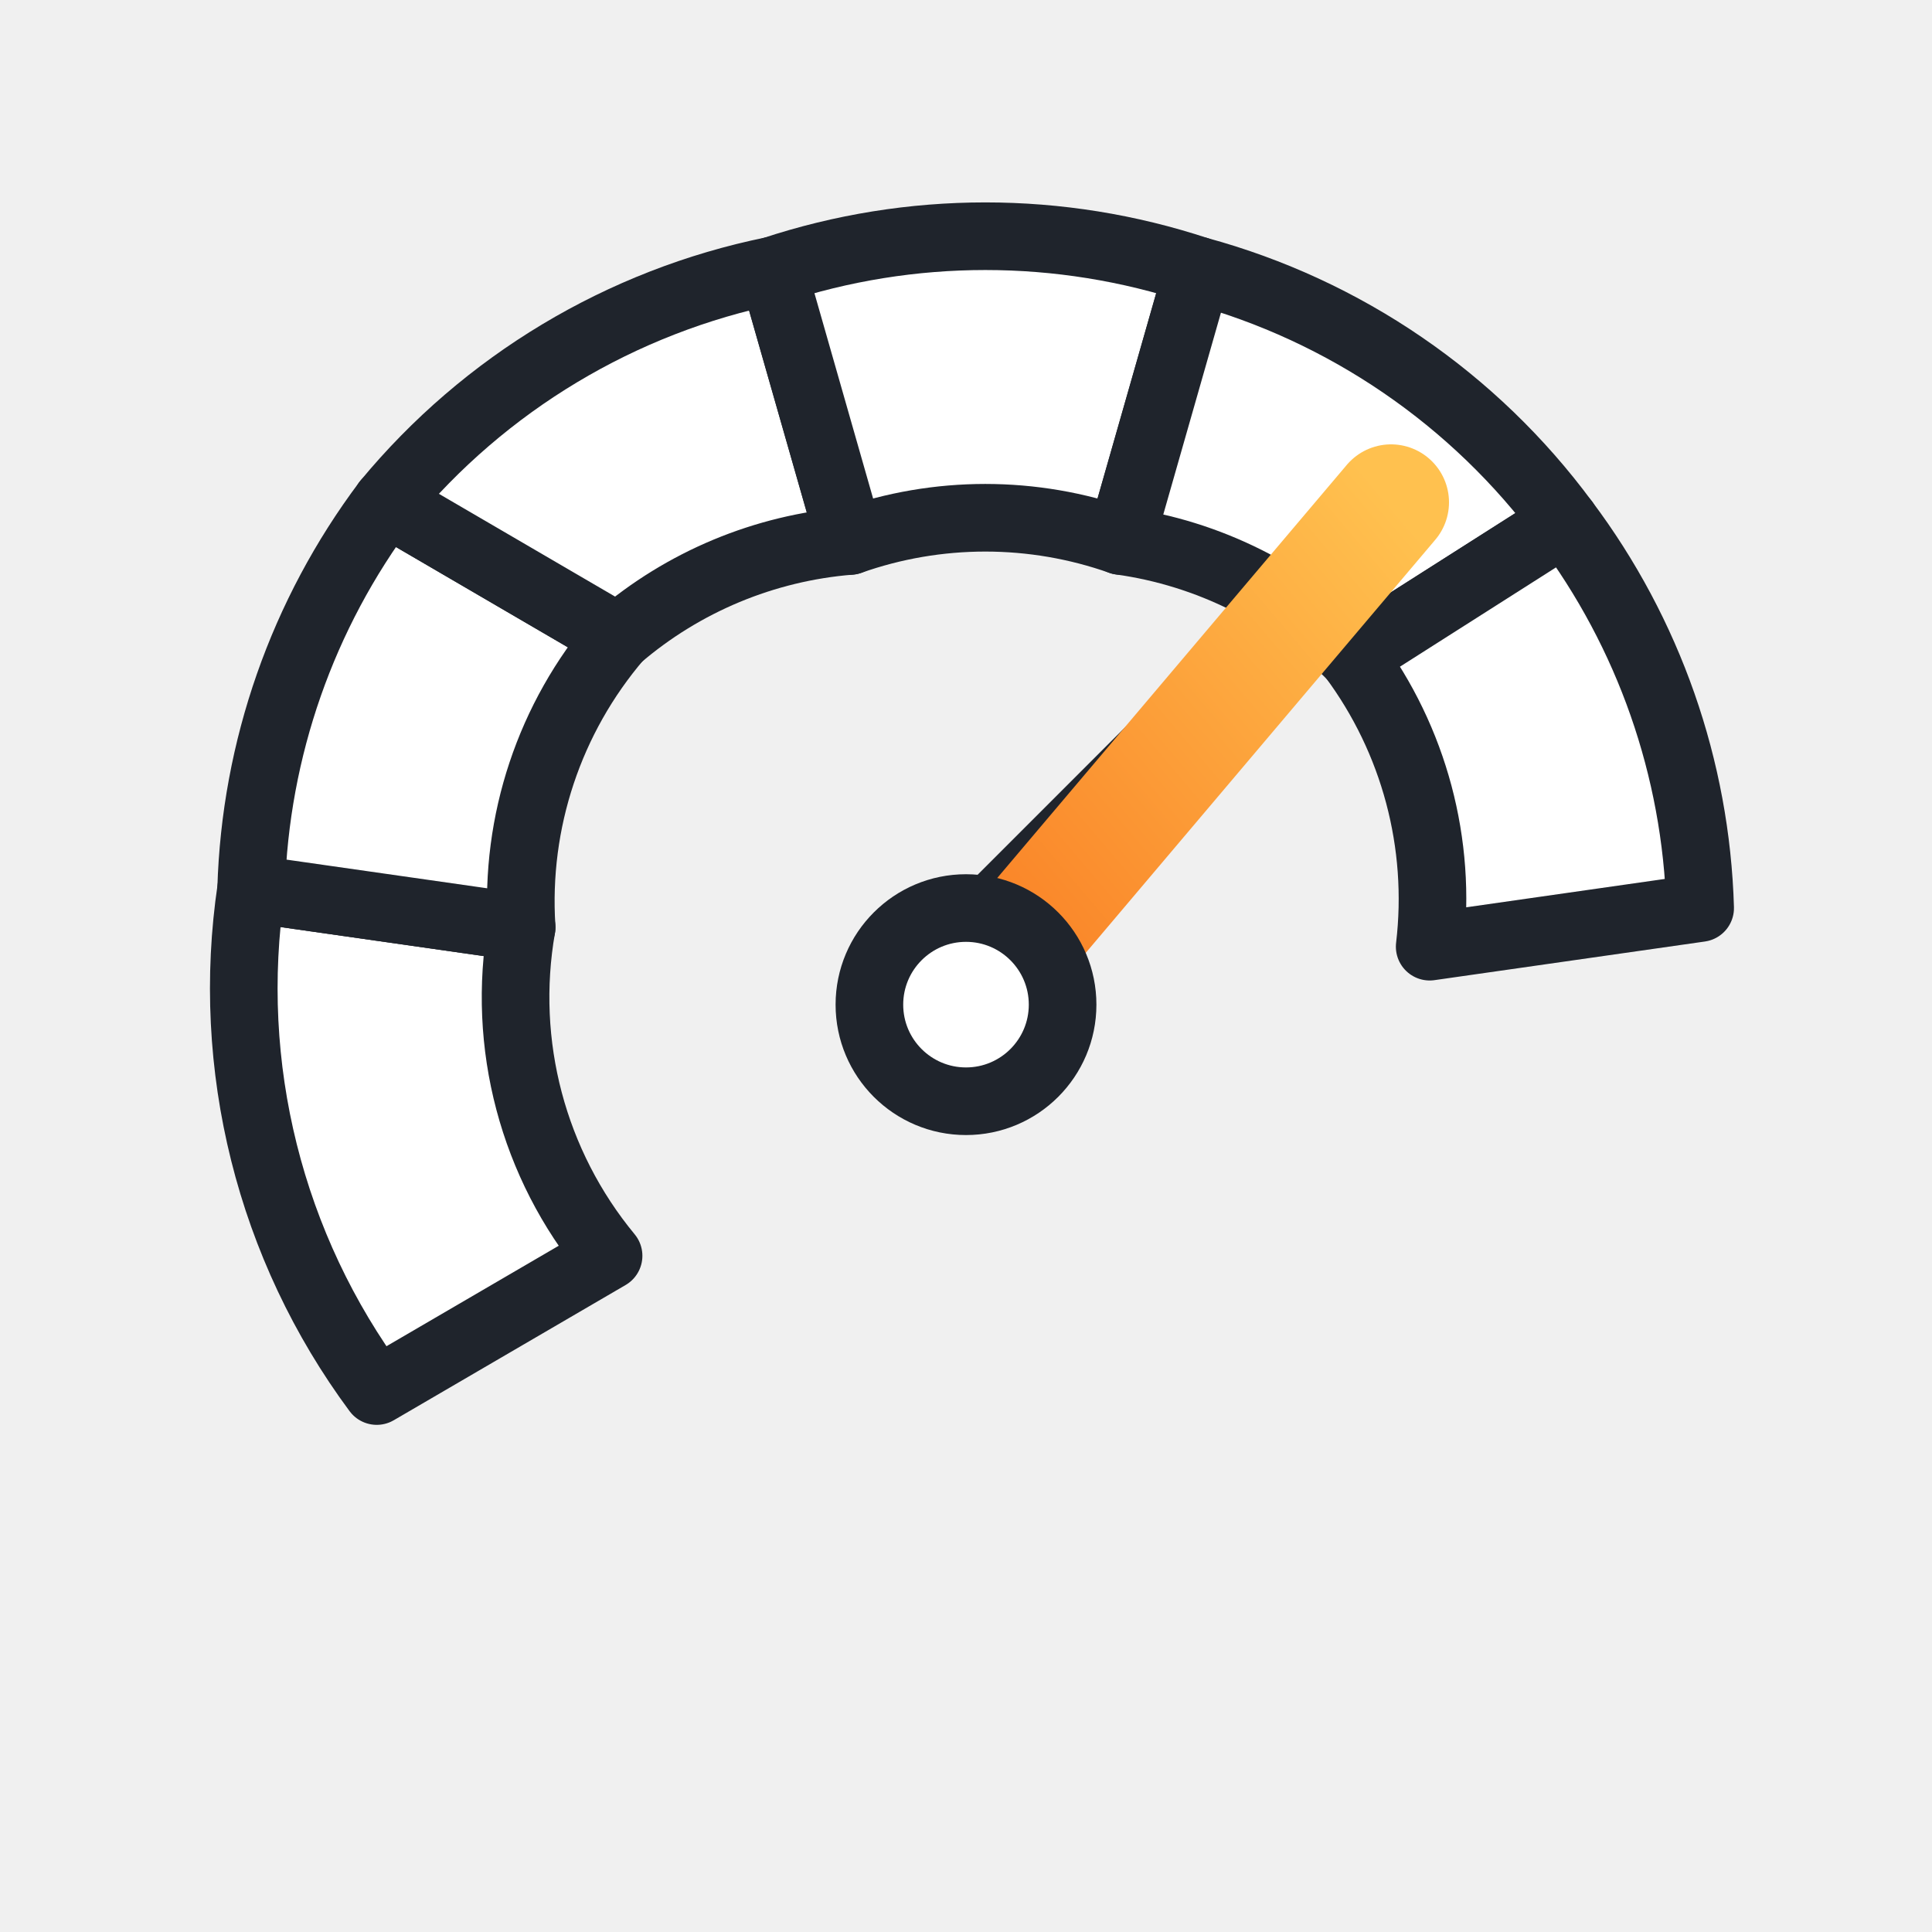
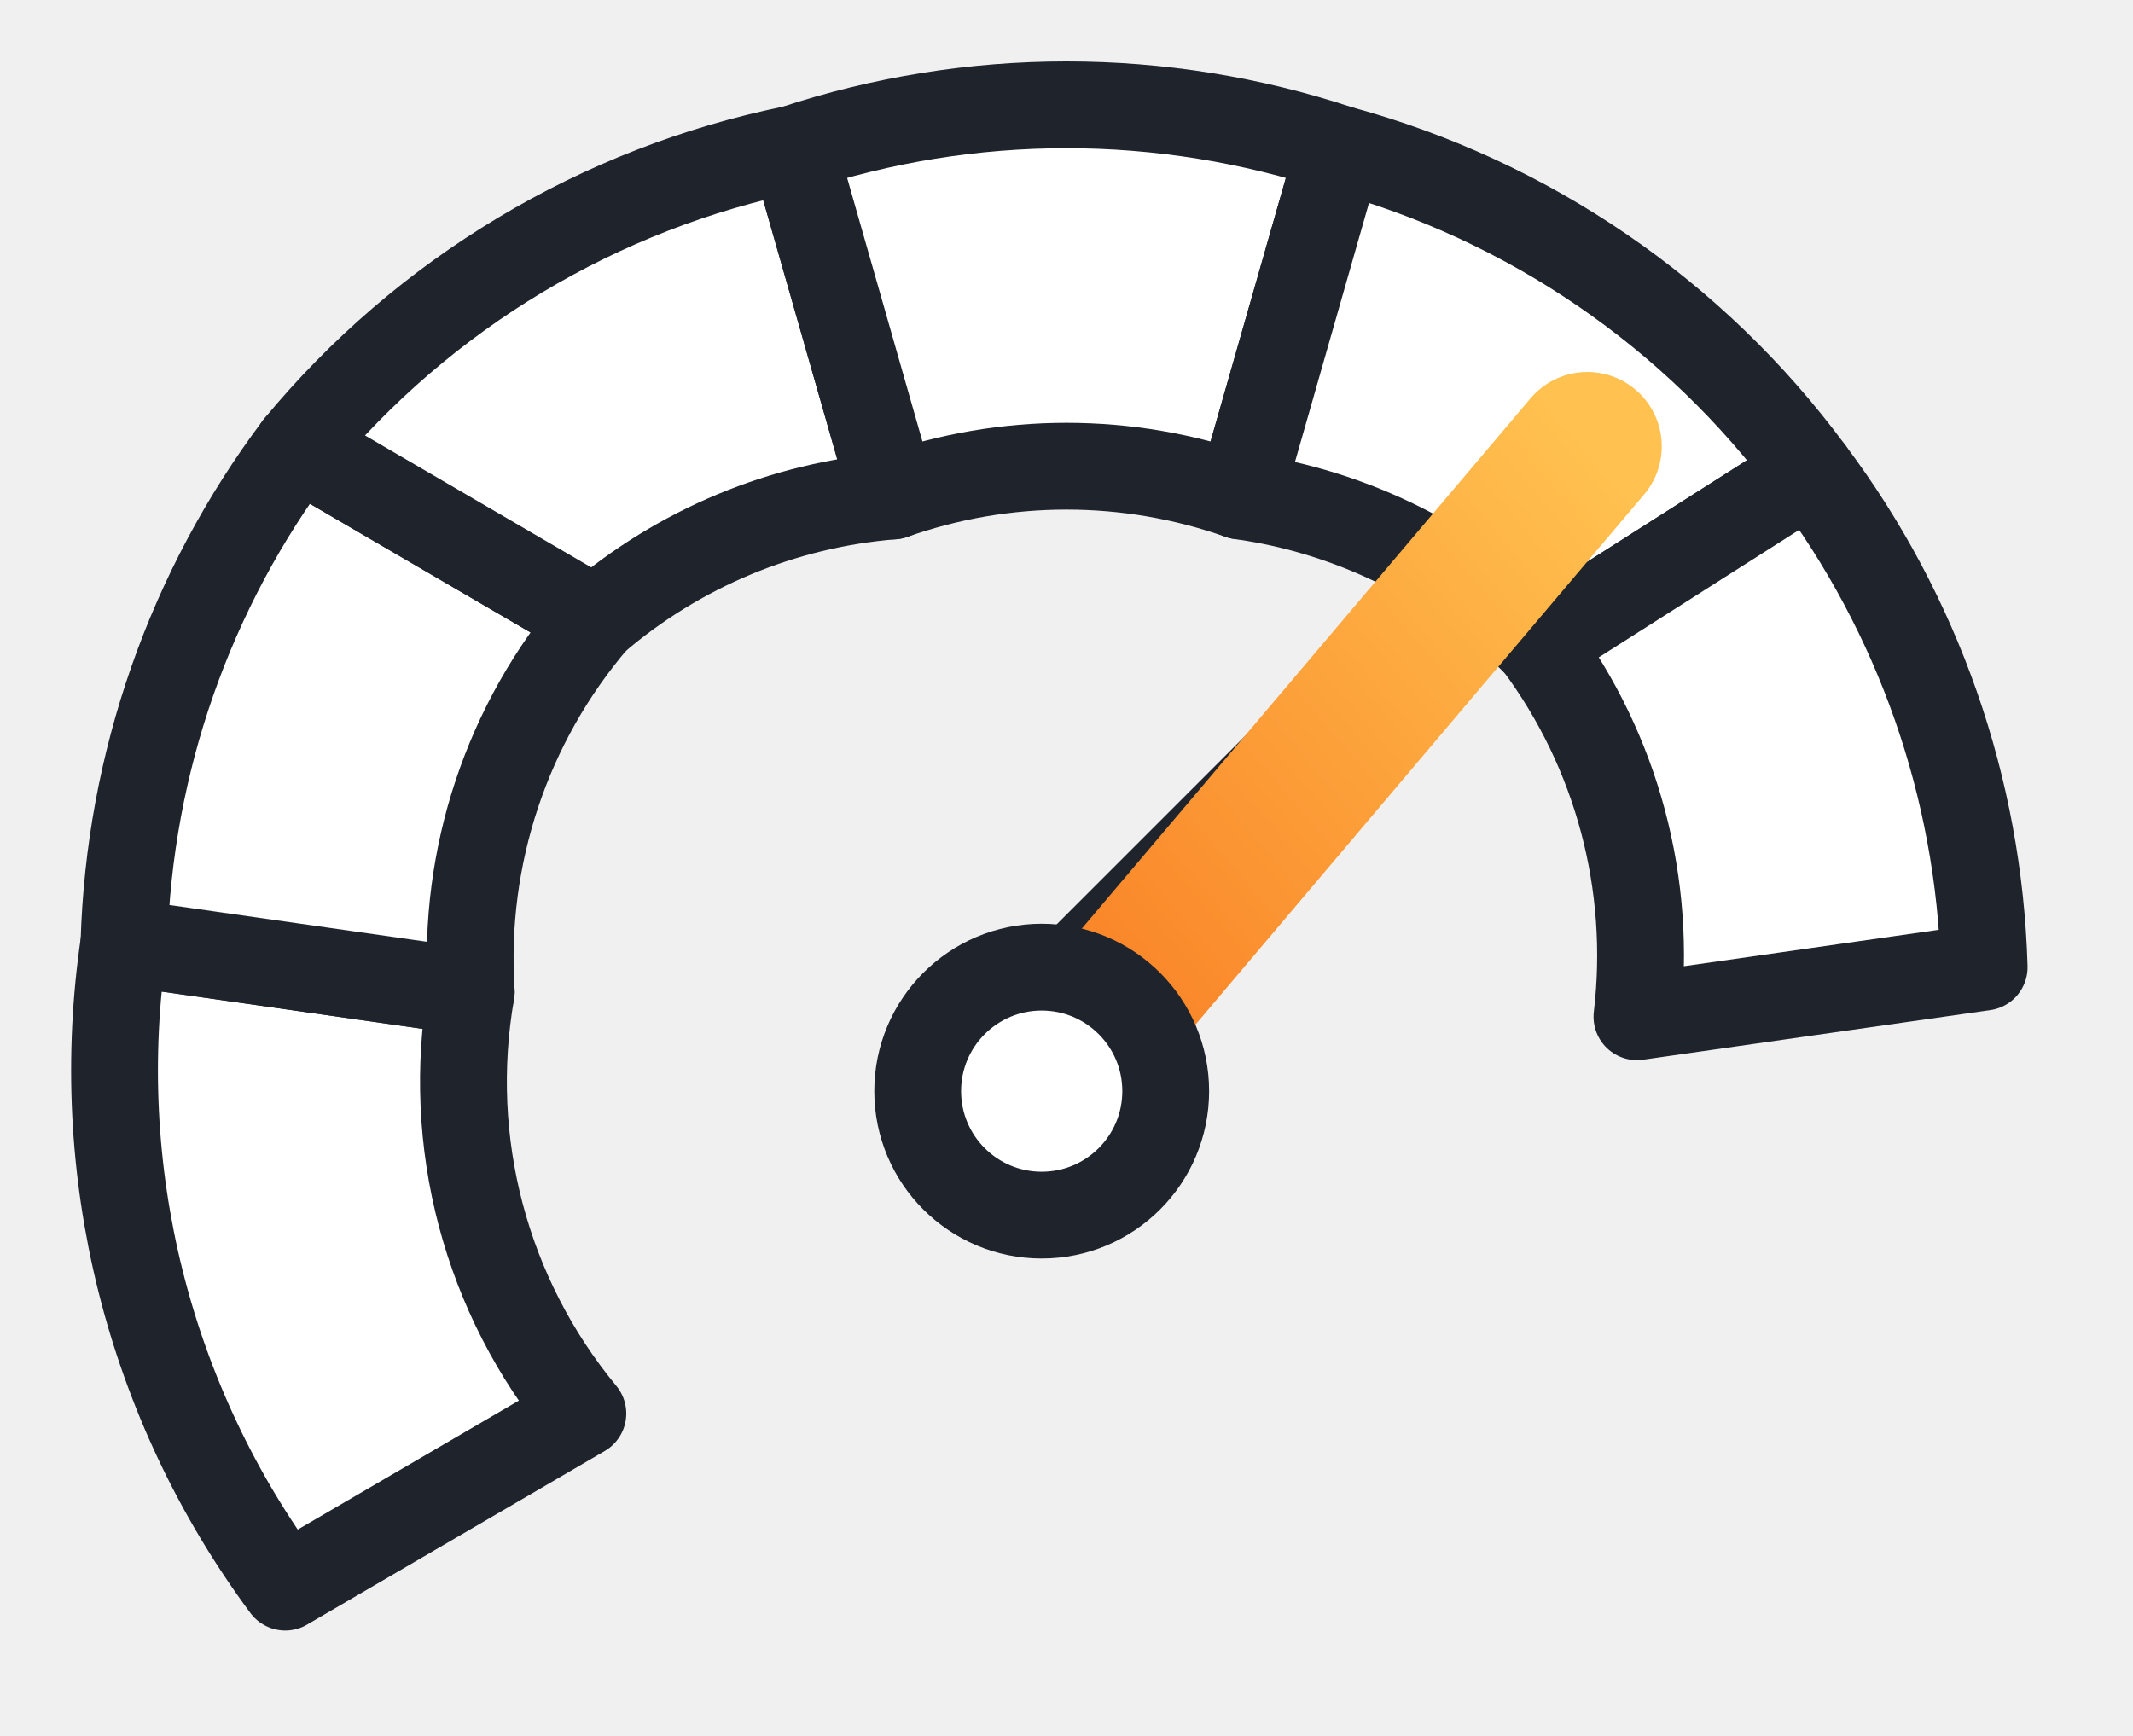
- <svg xmlns="http://www.w3.org/2000/svg" viewBox="0 0 100 100" width="100%" height="100%">
+ <svg xmlns="http://www.w3.org/2000/svg" viewBox="8 8 86 70" width="100%" height="100%">
  <defs>
    <linearGradient id="gp" x1="0%" y1="100%" x2="100%" y2="0%">
      <stop offset="0%" stop-color="#F97B22" />
      <stop offset="100%" stop-color="#FFC14F" />
    </linearGradient>
  </defs>
  <g stroke="#1F242C" stroke-width="3.5" stroke-linejoin="round" fill="white">
    <path d="M 19.5,72 A 35,35 0 0,1 13,46 L 27,48 A 21,21 0 0,0 31.5,65 Z" />
    <path d="M 13,46 A 35,35 0 0,1 20,26 L 32,33 A 21,21 0 0,0 27,48 Z" />
    <path d="M 20,26 A 35,35 0 0,1 40,14 L 44,28 A 21,21 0 0,0 32,33 Z" />
    <path d="M 40,14 A 35,35 0 0,1 62,14 L 58,28 A 21,21 0 0,0 44,28 Z" />
    <path d="M 62,14 A 35,35 0 0,1 81,27 L 70,34 A 21,21 0 0,0 58,28 Z" />
    <path d="M 81,27 A 35,35 0 0,1 88,47 L 74,49 A 21,21 0 0,0 70,34 Z" />
  </g>
  <path d="M 50,52 L 48,50 L 72,26 L 50,52 Z" fill="url(#gp)" stroke="#1F242C" stroke-width="3" stroke-linejoin="round" stroke-linecap="round" />
  <line x1="50" y1="52" x2="72" y2="26" stroke="url(#gp)" stroke-width="6" stroke-linecap="round" />
  <circle cx="50" cy="52" r="5" fill="white" stroke="#1F242C" stroke-width="3.5" />
</svg>
